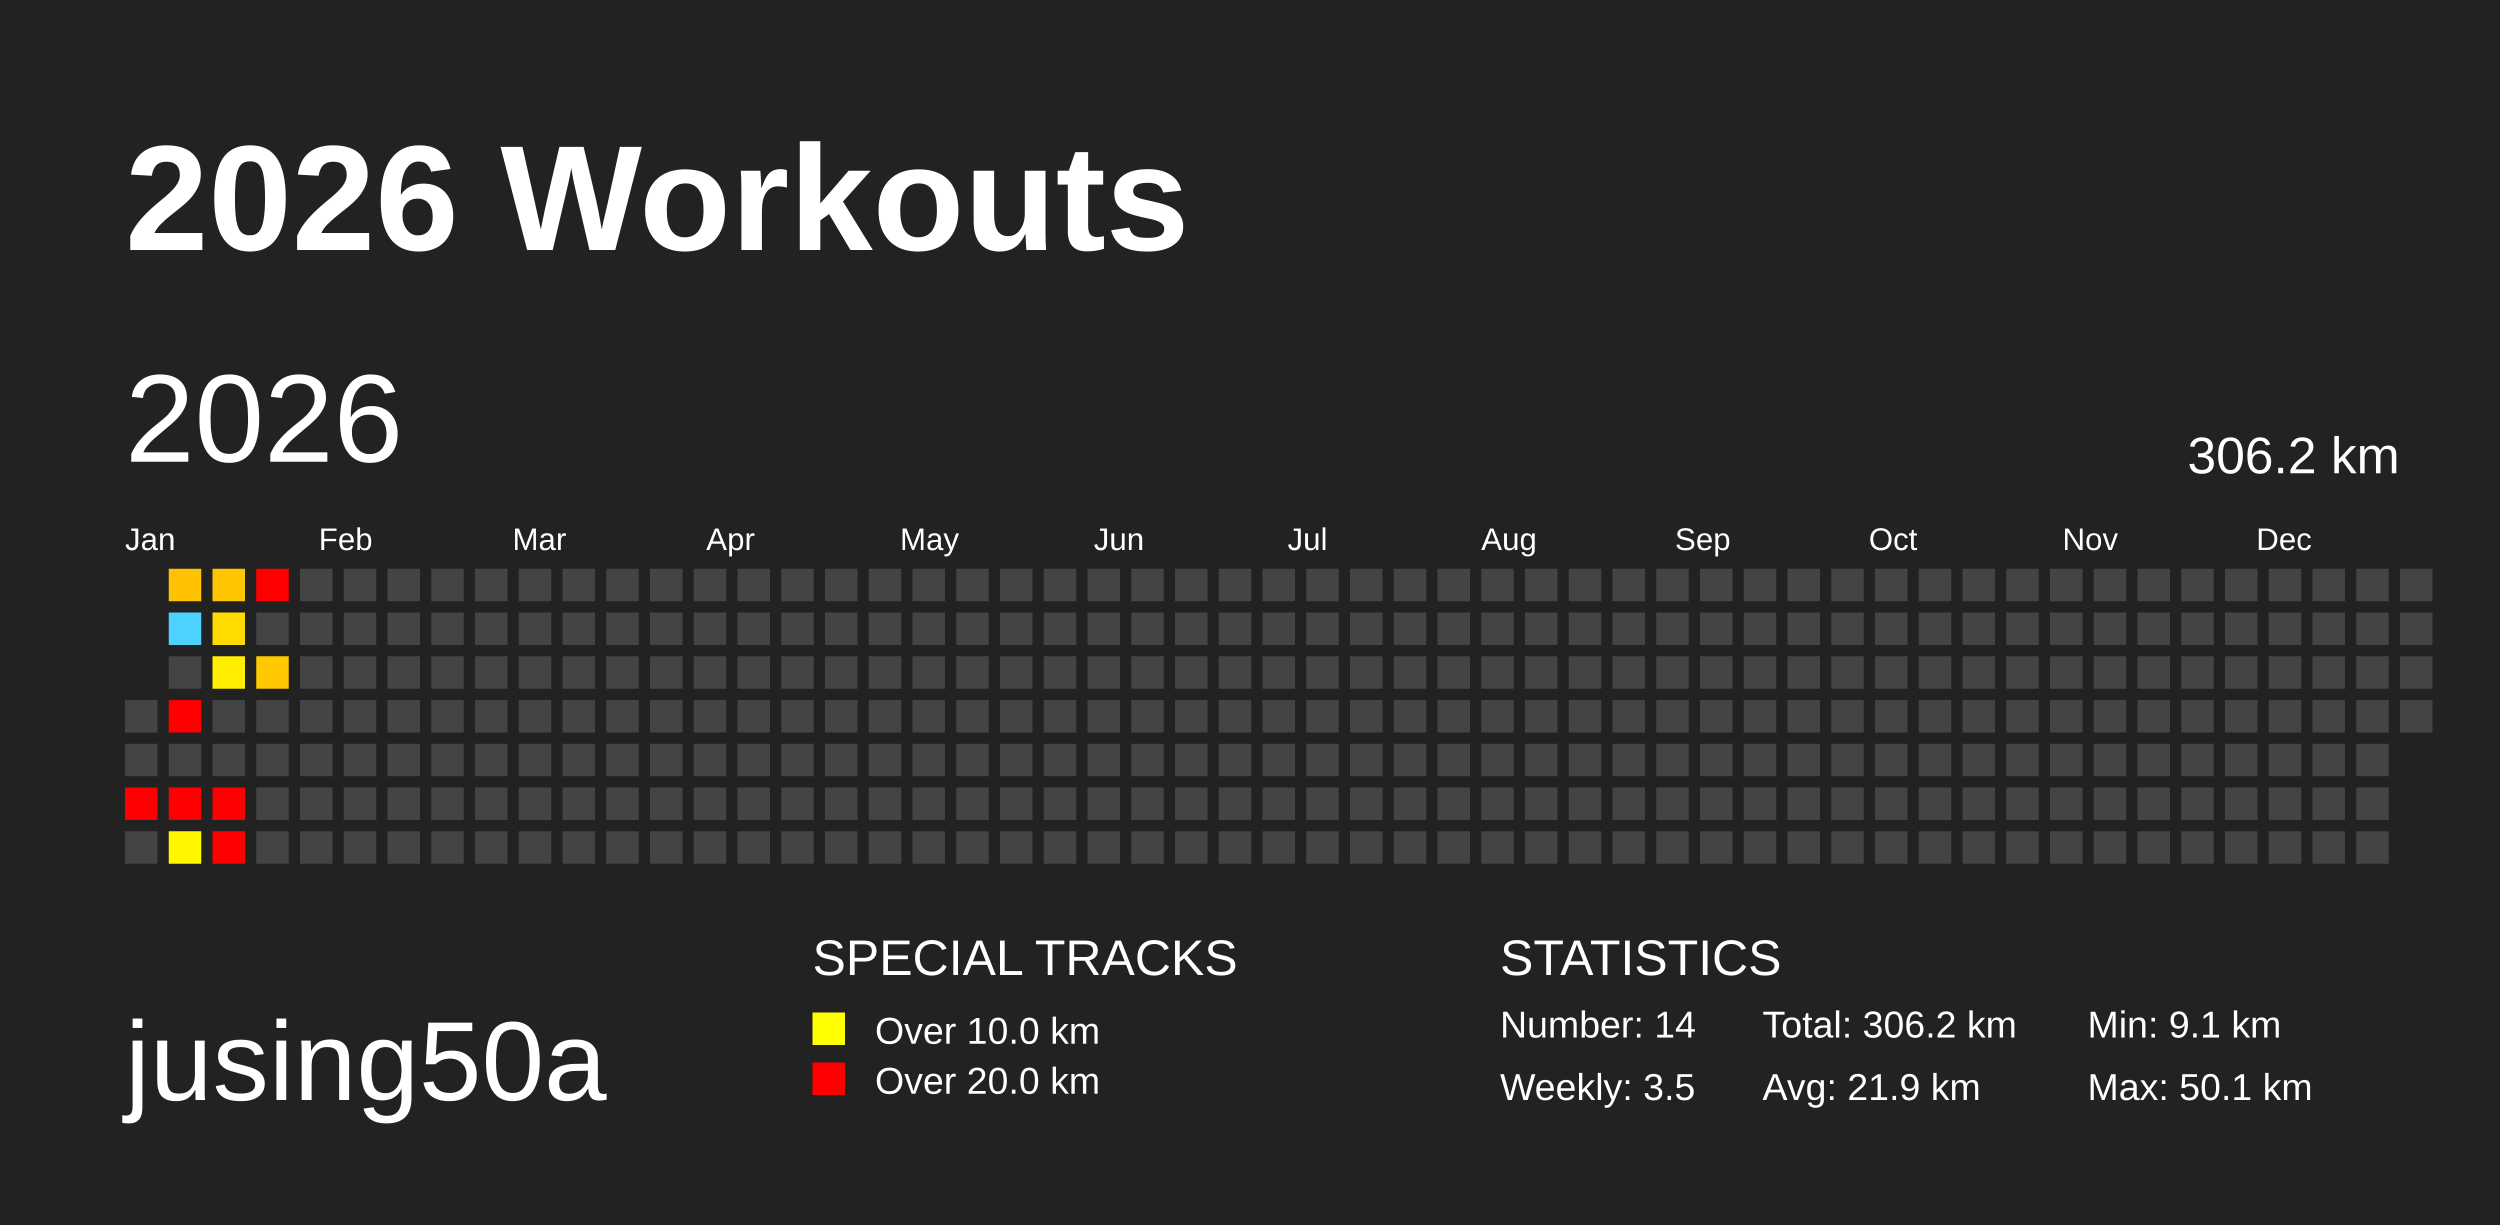
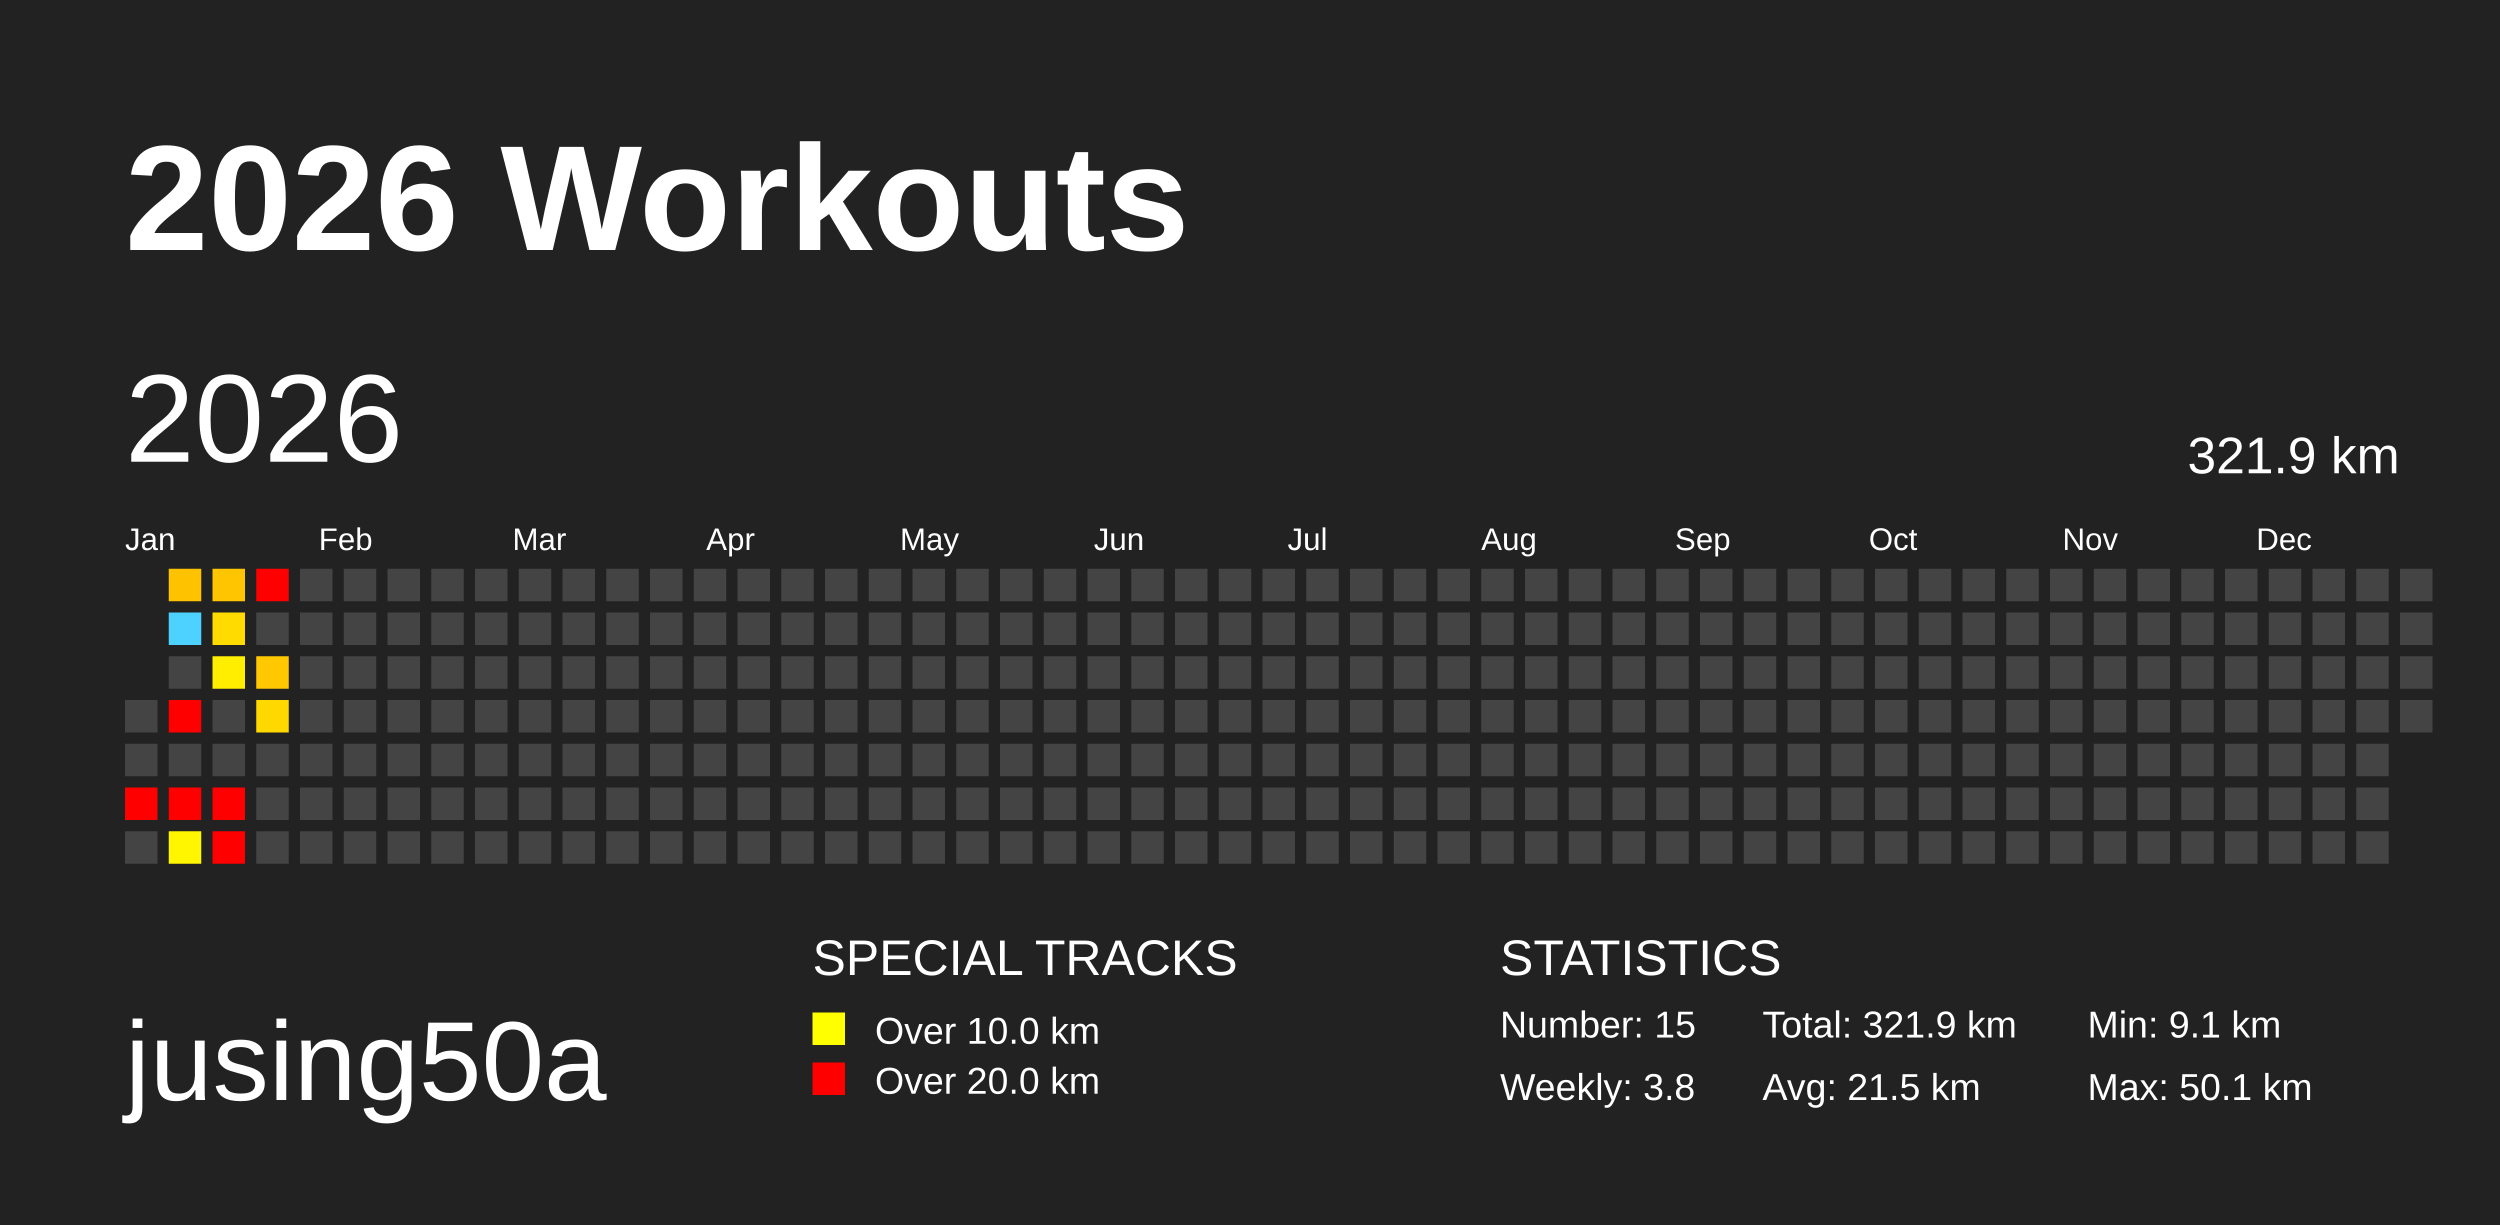
<svg xmlns="http://www.w3.org/2000/svg" baseProfile="full" height="98mm" version="1.1" viewBox="0,0,200,98" width="200mm">
  <defs />
  <rect fill="#222222" height="98" width="200" x="0" y="0" />
  <text fill="#FFFFFF" style="font-size:12px; font-family:Arial; font-weight:bold;" x="10" y="20">2026 Workouts</text>
  <text fill="#FFFFFF" style="font-size:9px; font-family:Arial" x="10" y="88">jusing50a</text>
  <text fill="#FFFFFF" style="font-size:4px; font-family:Arial" x="65" y="78">SPECIAL TRACKS</text>
  <rect fill="yellow" height="2.6" width="2.6" x="65" y="81" />
  <text fill="#FFFFFF" style="font-size:3px; font-family:Arial" x="70" y="83.5">Over 10.0 km</text>
  <rect fill="red" height="2.6" width="2.6" x="65" y="85" />
  <text fill="#FFFFFF" style="font-size:3px; font-family:Arial" x="70" y="87.5">Over 20.0 km</text>
  <text fill="#FFFFFF" style="font-size:4px; font-family:Arial" x="120" y="78">STATISTICS</text>
-   <text fill="#FFFFFF" style="font-size:3px; font-family:Arial" x="120" y="83">Number: 14</text>
-   <text fill="#FFFFFF" style="font-size:3px; font-family:Arial" x="120" y="88">Weekly: 3.5</text>
-   <text fill="#FFFFFF" style="font-size:3px; font-family:Arial" x="141" y="83">Total: 306.2 km</text>
-   <text fill="#FFFFFF" style="font-size:3px; font-family:Arial" x="141" y="88">Avg: 21.9 km</text>
+   <text fill="#FFFFFF" style="font-size:3px; font-family:Arial" x="120" y="83">Number: 15</text>
+   <text fill="#FFFFFF" style="font-size:3px; font-family:Arial" x="120" y="88">Weekly: 3.8</text>
+   <text fill="#FFFFFF" style="font-size:3px; font-family:Arial" x="141" y="83">Total: 321.9 km</text>
+   <text fill="#FFFFFF" style="font-size:3px; font-family:Arial" x="141" y="88">Avg: 21.5 km</text>
  <text fill="#FFFFFF" style="font-size:3px; font-family:Arial" x="167" y="83">Min: 9.1 km</text>
  <text fill="#FFFFFF" style="font-size:3px; font-family:Arial" x="167" y="88">Max: 50.1 km</text>
  <text dominant-baseline="hanging" fill="#FFFFFF" style="font-size:10.0px; font-family:Arial;" x="10" y="30">2026</text>
-   <text dominant-baseline="hanging" fill="#FFFFFF" style="font-size:4.125px; font-family:Arial;" x="175" y="35">306.2 km</text>
+   <text dominant-baseline="hanging" fill="#FFFFFF" style="font-size:4.125px; font-family:Arial;" x="175" y="35">321.9 km</text>
  <text fill="#FFFFFF" style="font-size:2.5px; font-family:Arial" x="10.0" y="44">Jan</text>
  <text fill="#FFFFFF" style="font-size:2.5px; font-family:Arial" x="25.5" y="44">Feb</text>
  <text fill="#FFFFFF" style="font-size:2.5px; font-family:Arial" x="41.0" y="44">Mar</text>
  <text fill="#FFFFFF" style="font-size:2.5px; font-family:Arial" x="56.5" y="44">Apr</text>
  <text fill="#FFFFFF" style="font-size:2.5px; font-family:Arial" x="72.0" y="44">May</text>
  <text fill="#FFFFFF" style="font-size:2.5px; font-family:Arial" x="87.5" y="44">Jun</text>
  <text fill="#FFFFFF" style="font-size:2.5px; font-family:Arial" x="103.0" y="44">Jul</text>
  <text fill="#FFFFFF" style="font-size:2.5px; font-family:Arial" x="118.5" y="44">Aug</text>
  <text fill="#FFFFFF" style="font-size:2.5px; font-family:Arial" x="134.0" y="44">Sep</text>
  <text fill="#FFFFFF" style="font-size:2.5px; font-family:Arial" x="149.5" y="44">Oct</text>
  <text fill="#FFFFFF" style="font-size:2.5px; font-family:Arial" x="165.0" y="44">Nov</text>
  <text fill="#FFFFFF" style="font-size:2.5px; font-family:Arial" x="180.5" y="44">Dec</text>
  <rect fill="#444444" height="2.6" width="2.6" x="10.0" y="56.0" />
  <rect fill="#444444" height="2.6" width="2.6" x="10.0" y="59.5" />
  <rect fill="red" height="2.6" width="2.6" x="10.0" y="63.0" />
  <rect fill="#444444" height="2.6" width="2.6" x="10.0" y="66.5" />
  <rect fill="#ffc200" height="2.6" width="2.6" x="13.5" y="45.5" />
  <rect fill="#4dd2ff" height="2.6" width="2.6" x="13.5" y="49.0" />
  <rect fill="#444444" height="2.6" width="2.6" x="13.5" y="52.5" />
  <rect fill="red" height="2.6" width="2.6" x="13.5" y="56.0" />
  <rect fill="#444444" height="2.6" width="2.6" x="13.5" y="59.5" />
  <rect fill="red" height="2.6" width="2.6" x="13.5" y="63.0" />
  <rect fill="#fff600" height="2.6" width="2.6" x="13.5" y="66.5" />
  <rect fill="#ffc500" height="2.6" width="2.6" x="17.0" y="45.5" />
  <rect fill="#ffdb00" height="2.6" width="2.6" x="17.0" y="49.0" />
  <rect fill="#ffee00" height="2.6" width="2.6" x="17.0" y="52.5" />
  <rect fill="#444444" height="2.6" width="2.6" x="17.0" y="56.0" />
  <rect fill="#444444" height="2.6" width="2.6" x="17.0" y="59.5" />
  <rect fill="red" height="2.6" width="2.6" x="17.0" y="63.0" />
  <rect fill="red" height="2.6" width="2.6" x="17.0" y="66.5" />
  <rect fill="red" height="2.6" width="2.6" x="20.5" y="45.5" />
  <rect fill="#444444" height="2.6" width="2.6" x="20.5" y="49.0" />
  <rect fill="#ffc800" height="2.6" width="2.6" x="20.5" y="52.5" />
-   <rect fill="#444444" height="2.6" width="2.6" x="20.5" y="56.0" />
+   <rect fill="#ffd800" height="2.6" width="2.6" x="20.5" y="56.0" />
  <rect fill="#444444" height="2.6" width="2.6" x="20.5" y="59.5" />
  <rect fill="#444444" height="2.6" width="2.6" x="20.5" y="63.0" />
  <rect fill="#444444" height="2.6" width="2.6" x="20.5" y="66.5" />
  <rect fill="#444444" height="2.6" width="2.6" x="24.0" y="45.5" />
  <rect fill="#444444" height="2.6" width="2.6" x="24.0" y="49.0" />
  <rect fill="#444444" height="2.6" width="2.6" x="24.0" y="52.5" />
  <rect fill="#444444" height="2.6" width="2.6" x="24.0" y="56.0" />
  <rect fill="#444444" height="2.6" width="2.6" x="24.0" y="59.5" />
  <rect fill="#444444" height="2.6" width="2.6" x="24.0" y="63.0" />
  <rect fill="#444444" height="2.6" width="2.6" x="24.0" y="66.5" />
  <rect fill="#444444" height="2.6" width="2.6" x="27.5" y="45.5" />
  <rect fill="#444444" height="2.6" width="2.6" x="27.5" y="49.0" />
  <rect fill="#444444" height="2.6" width="2.6" x="27.5" y="52.5" />
  <rect fill="#444444" height="2.6" width="2.6" x="27.5" y="56.0" />
  <rect fill="#444444" height="2.6" width="2.6" x="27.5" y="59.5" />
  <rect fill="#444444" height="2.6" width="2.6" x="27.5" y="63.0" />
  <rect fill="#444444" height="2.6" width="2.6" x="27.5" y="66.5" />
  <rect fill="#444444" height="2.6" width="2.6" x="31.0" y="45.5" />
  <rect fill="#444444" height="2.6" width="2.6" x="31.0" y="49.0" />
  <rect fill="#444444" height="2.6" width="2.6" x="31.0" y="52.5" />
  <rect fill="#444444" height="2.6" width="2.6" x="31.0" y="56.0" />
  <rect fill="#444444" height="2.6" width="2.6" x="31.0" y="59.5" />
  <rect fill="#444444" height="2.6" width="2.6" x="31.0" y="63.0" />
  <rect fill="#444444" height="2.6" width="2.6" x="31.0" y="66.5" />
  <rect fill="#444444" height="2.6" width="2.6" x="34.5" y="45.5" />
  <rect fill="#444444" height="2.6" width="2.6" x="34.5" y="49.0" />
  <rect fill="#444444" height="2.6" width="2.6" x="34.5" y="52.5" />
  <rect fill="#444444" height="2.6" width="2.6" x="34.5" y="56.0" />
  <rect fill="#444444" height="2.6" width="2.6" x="34.5" y="59.5" />
  <rect fill="#444444" height="2.6" width="2.6" x="34.5" y="63.0" />
  <rect fill="#444444" height="2.6" width="2.6" x="34.5" y="66.5" />
  <rect fill="#444444" height="2.6" width="2.6" x="38.0" y="45.5" />
  <rect fill="#444444" height="2.6" width="2.6" x="38.0" y="49.0" />
  <rect fill="#444444" height="2.6" width="2.6" x="38.0" y="52.5" />
  <rect fill="#444444" height="2.6" width="2.6" x="38.0" y="56.0" />
  <rect fill="#444444" height="2.6" width="2.6" x="38.0" y="59.5" />
  <rect fill="#444444" height="2.6" width="2.6" x="38.0" y="63.0" />
  <rect fill="#444444" height="2.6" width="2.6" x="38.0" y="66.5" />
  <rect fill="#444444" height="2.6" width="2.6" x="41.5" y="45.5" />
  <rect fill="#444444" height="2.6" width="2.6" x="41.5" y="49.0" />
  <rect fill="#444444" height="2.6" width="2.6" x="41.5" y="52.5" />
  <rect fill="#444444" height="2.6" width="2.6" x="41.5" y="56.0" />
  <rect fill="#444444" height="2.6" width="2.6" x="41.5" y="59.5" />
  <rect fill="#444444" height="2.6" width="2.6" x="41.5" y="63.0" />
  <rect fill="#444444" height="2.6" width="2.6" x="41.5" y="66.5" />
  <rect fill="#444444" height="2.6" width="2.6" x="45.0" y="45.5" />
  <rect fill="#444444" height="2.6" width="2.6" x="45.0" y="49.0" />
  <rect fill="#444444" height="2.6" width="2.6" x="45.0" y="52.5" />
  <rect fill="#444444" height="2.6" width="2.6" x="45.0" y="56.0" />
  <rect fill="#444444" height="2.6" width="2.6" x="45.0" y="59.5" />
  <rect fill="#444444" height="2.6" width="2.6" x="45.0" y="63.0" />
  <rect fill="#444444" height="2.6" width="2.6" x="45.0" y="66.5" />
  <rect fill="#444444" height="2.6" width="2.6" x="48.5" y="45.5" />
  <rect fill="#444444" height="2.6" width="2.6" x="48.5" y="49.0" />
  <rect fill="#444444" height="2.6" width="2.6" x="48.5" y="52.5" />
  <rect fill="#444444" height="2.6" width="2.6" x="48.5" y="56.0" />
  <rect fill="#444444" height="2.6" width="2.6" x="48.5" y="59.5" />
  <rect fill="#444444" height="2.6" width="2.6" x="48.5" y="63.0" />
  <rect fill="#444444" height="2.6" width="2.6" x="48.5" y="66.5" />
  <rect fill="#444444" height="2.6" width="2.6" x="52.0" y="45.5" />
  <rect fill="#444444" height="2.6" width="2.6" x="52.0" y="49.0" />
  <rect fill="#444444" height="2.6" width="2.6" x="52.0" y="52.5" />
  <rect fill="#444444" height="2.6" width="2.6" x="52.0" y="56.0" />
  <rect fill="#444444" height="2.6" width="2.6" x="52.0" y="59.5" />
  <rect fill="#444444" height="2.6" width="2.6" x="52.0" y="63.0" />
  <rect fill="#444444" height="2.6" width="2.6" x="52.0" y="66.5" />
  <rect fill="#444444" height="2.6" width="2.6" x="55.5" y="45.5" />
  <rect fill="#444444" height="2.6" width="2.6" x="55.5" y="49.0" />
  <rect fill="#444444" height="2.6" width="2.6" x="55.5" y="52.5" />
  <rect fill="#444444" height="2.6" width="2.6" x="55.5" y="56.0" />
  <rect fill="#444444" height="2.6" width="2.6" x="55.5" y="59.5" />
  <rect fill="#444444" height="2.6" width="2.6" x="55.5" y="63.0" />
  <rect fill="#444444" height="2.6" width="2.6" x="55.5" y="66.5" />
  <rect fill="#444444" height="2.6" width="2.6" x="59.0" y="45.5" />
  <rect fill="#444444" height="2.6" width="2.6" x="59.0" y="49.0" />
  <rect fill="#444444" height="2.6" width="2.6" x="59.0" y="52.5" />
  <rect fill="#444444" height="2.6" width="2.6" x="59.0" y="56.0" />
  <rect fill="#444444" height="2.6" width="2.6" x="59.0" y="59.5" />
  <rect fill="#444444" height="2.6" width="2.6" x="59.0" y="63.0" />
  <rect fill="#444444" height="2.6" width="2.6" x="59.0" y="66.5" />
  <rect fill="#444444" height="2.6" width="2.6" x="62.5" y="45.5" />
  <rect fill="#444444" height="2.6" width="2.6" x="62.5" y="49.0" />
  <rect fill="#444444" height="2.6" width="2.6" x="62.5" y="52.5" />
  <rect fill="#444444" height="2.6" width="2.6" x="62.5" y="56.0" />
  <rect fill="#444444" height="2.6" width="2.6" x="62.5" y="59.5" />
  <rect fill="#444444" height="2.6" width="2.6" x="62.5" y="63.0" />
  <rect fill="#444444" height="2.6" width="2.6" x="62.5" y="66.5" />
  <rect fill="#444444" height="2.6" width="2.6" x="66.0" y="45.5" />
  <rect fill="#444444" height="2.6" width="2.6" x="66.0" y="49.0" />
  <rect fill="#444444" height="2.6" width="2.6" x="66.0" y="52.5" />
  <rect fill="#444444" height="2.6" width="2.6" x="66.0" y="56.0" />
  <rect fill="#444444" height="2.6" width="2.6" x="66.0" y="59.5" />
  <rect fill="#444444" height="2.6" width="2.6" x="66.0" y="63.0" />
  <rect fill="#444444" height="2.6" width="2.6" x="66.0" y="66.5" />
  <rect fill="#444444" height="2.6" width="2.6" x="69.5" y="45.5" />
  <rect fill="#444444" height="2.6" width="2.6" x="69.5" y="49.0" />
  <rect fill="#444444" height="2.6" width="2.6" x="69.5" y="52.5" />
  <rect fill="#444444" height="2.6" width="2.6" x="69.5" y="56.0" />
  <rect fill="#444444" height="2.6" width="2.6" x="69.5" y="59.5" />
  <rect fill="#444444" height="2.6" width="2.6" x="69.5" y="63.0" />
  <rect fill="#444444" height="2.6" width="2.6" x="69.5" y="66.5" />
  <rect fill="#444444" height="2.6" width="2.6" x="73.0" y="45.5" />
  <rect fill="#444444" height="2.6" width="2.6" x="73.0" y="49.0" />
  <rect fill="#444444" height="2.6" width="2.6" x="73.0" y="52.5" />
  <rect fill="#444444" height="2.6" width="2.6" x="73.0" y="56.0" />
  <rect fill="#444444" height="2.6" width="2.6" x="73.0" y="59.5" />
  <rect fill="#444444" height="2.6" width="2.6" x="73.0" y="63.0" />
  <rect fill="#444444" height="2.6" width="2.6" x="73.0" y="66.5" />
  <rect fill="#444444" height="2.6" width="2.6" x="76.5" y="45.5" />
  <rect fill="#444444" height="2.6" width="2.6" x="76.5" y="49.0" />
  <rect fill="#444444" height="2.6" width="2.6" x="76.5" y="52.5" />
  <rect fill="#444444" height="2.6" width="2.6" x="76.5" y="56.0" />
  <rect fill="#444444" height="2.6" width="2.6" x="76.5" y="59.5" />
  <rect fill="#444444" height="2.6" width="2.6" x="76.5" y="63.0" />
  <rect fill="#444444" height="2.6" width="2.6" x="76.5" y="66.5" />
  <rect fill="#444444" height="2.6" width="2.6" x="80.0" y="45.5" />
  <rect fill="#444444" height="2.6" width="2.6" x="80.0" y="49.0" />
  <rect fill="#444444" height="2.6" width="2.6" x="80.0" y="52.5" />
  <rect fill="#444444" height="2.6" width="2.6" x="80.0" y="56.0" />
  <rect fill="#444444" height="2.6" width="2.6" x="80.0" y="59.5" />
  <rect fill="#444444" height="2.6" width="2.6" x="80.0" y="63.0" />
  <rect fill="#444444" height="2.6" width="2.6" x="80.0" y="66.5" />
  <rect fill="#444444" height="2.6" width="2.6" x="83.5" y="45.5" />
  <rect fill="#444444" height="2.6" width="2.6" x="83.5" y="49.0" />
  <rect fill="#444444" height="2.6" width="2.6" x="83.5" y="52.5" />
  <rect fill="#444444" height="2.6" width="2.6" x="83.5" y="56.0" />
  <rect fill="#444444" height="2.6" width="2.6" x="83.5" y="59.5" />
  <rect fill="#444444" height="2.6" width="2.6" x="83.5" y="63.0" />
  <rect fill="#444444" height="2.6" width="2.6" x="83.5" y="66.5" />
  <rect fill="#444444" height="2.6" width="2.6" x="87.0" y="45.5" />
  <rect fill="#444444" height="2.6" width="2.6" x="87.0" y="49.0" />
  <rect fill="#444444" height="2.6" width="2.6" x="87.0" y="52.5" />
  <rect fill="#444444" height="2.6" width="2.6" x="87.0" y="56.0" />
  <rect fill="#444444" height="2.6" width="2.6" x="87.0" y="59.5" />
  <rect fill="#444444" height="2.6" width="2.6" x="87.0" y="63.0" />
  <rect fill="#444444" height="2.6" width="2.6" x="87.0" y="66.5" />
  <rect fill="#444444" height="2.6" width="2.6" x="90.5" y="45.5" />
  <rect fill="#444444" height="2.6" width="2.6" x="90.5" y="49.0" />
  <rect fill="#444444" height="2.6" width="2.6" x="90.5" y="52.5" />
  <rect fill="#444444" height="2.6" width="2.6" x="90.5" y="56.0" />
  <rect fill="#444444" height="2.6" width="2.6" x="90.5" y="59.5" />
  <rect fill="#444444" height="2.6" width="2.6" x="90.5" y="63.0" />
  <rect fill="#444444" height="2.6" width="2.6" x="90.5" y="66.5" />
  <rect fill="#444444" height="2.6" width="2.6" x="94.0" y="45.5" />
  <rect fill="#444444" height="2.6" width="2.6" x="94.0" y="49.0" />
  <rect fill="#444444" height="2.6" width="2.6" x="94.0" y="52.5" />
  <rect fill="#444444" height="2.6" width="2.6" x="94.0" y="56.0" />
  <rect fill="#444444" height="2.6" width="2.6" x="94.0" y="59.5" />
  <rect fill="#444444" height="2.6" width="2.6" x="94.0" y="63.0" />
  <rect fill="#444444" height="2.6" width="2.6" x="94.0" y="66.5" />
  <rect fill="#444444" height="2.6" width="2.6" x="97.5" y="45.5" />
  <rect fill="#444444" height="2.6" width="2.6" x="97.5" y="49.0" />
  <rect fill="#444444" height="2.6" width="2.6" x="97.5" y="52.5" />
  <rect fill="#444444" height="2.6" width="2.6" x="97.5" y="56.0" />
  <rect fill="#444444" height="2.6" width="2.6" x="97.5" y="59.5" />
  <rect fill="#444444" height="2.6" width="2.6" x="97.5" y="63.0" />
  <rect fill="#444444" height="2.6" width="2.6" x="97.5" y="66.5" />
  <rect fill="#444444" height="2.6" width="2.6" x="101.0" y="45.5" />
  <rect fill="#444444" height="2.6" width="2.6" x="101.0" y="49.0" />
  <rect fill="#444444" height="2.6" width="2.6" x="101.0" y="52.5" />
  <rect fill="#444444" height="2.6" width="2.6" x="101.0" y="56.0" />
  <rect fill="#444444" height="2.6" width="2.6" x="101.0" y="59.5" />
  <rect fill="#444444" height="2.6" width="2.6" x="101.0" y="63.0" />
  <rect fill="#444444" height="2.6" width="2.6" x="101.0" y="66.5" />
  <rect fill="#444444" height="2.6" width="2.6" x="104.5" y="45.5" />
  <rect fill="#444444" height="2.6" width="2.6" x="104.5" y="49.0" />
  <rect fill="#444444" height="2.6" width="2.6" x="104.5" y="52.5" />
  <rect fill="#444444" height="2.6" width="2.6" x="104.5" y="56.0" />
  <rect fill="#444444" height="2.6" width="2.6" x="104.5" y="59.5" />
  <rect fill="#444444" height="2.6" width="2.6" x="104.5" y="63.0" />
  <rect fill="#444444" height="2.6" width="2.6" x="104.5" y="66.5" />
  <rect fill="#444444" height="2.6" width="2.6" x="108.0" y="45.5" />
  <rect fill="#444444" height="2.6" width="2.6" x="108.0" y="49.0" />
  <rect fill="#444444" height="2.6" width="2.6" x="108.0" y="52.5" />
  <rect fill="#444444" height="2.6" width="2.6" x="108.0" y="56.0" />
  <rect fill="#444444" height="2.6" width="2.6" x="108.0" y="59.5" />
  <rect fill="#444444" height="2.6" width="2.6" x="108.0" y="63.0" />
  <rect fill="#444444" height="2.6" width="2.6" x="108.0" y="66.5" />
  <rect fill="#444444" height="2.6" width="2.6" x="111.5" y="45.5" />
  <rect fill="#444444" height="2.6" width="2.6" x="111.5" y="49.0" />
  <rect fill="#444444" height="2.6" width="2.6" x="111.5" y="52.5" />
  <rect fill="#444444" height="2.6" width="2.6" x="111.5" y="56.0" />
  <rect fill="#444444" height="2.6" width="2.6" x="111.5" y="59.5" />
  <rect fill="#444444" height="2.6" width="2.6" x="111.5" y="63.0" />
  <rect fill="#444444" height="2.6" width="2.6" x="111.5" y="66.5" />
  <rect fill="#444444" height="2.6" width="2.6" x="115.0" y="45.5" />
  <rect fill="#444444" height="2.6" width="2.6" x="115.0" y="49.0" />
  <rect fill="#444444" height="2.6" width="2.6" x="115.0" y="52.5" />
  <rect fill="#444444" height="2.6" width="2.6" x="115.0" y="56.0" />
  <rect fill="#444444" height="2.6" width="2.6" x="115.0" y="59.5" />
  <rect fill="#444444" height="2.6" width="2.6" x="115.0" y="63.0" />
  <rect fill="#444444" height="2.6" width="2.6" x="115.0" y="66.5" />
  <rect fill="#444444" height="2.6" width="2.6" x="118.5" y="45.5" />
  <rect fill="#444444" height="2.6" width="2.6" x="118.5" y="49.0" />
  <rect fill="#444444" height="2.6" width="2.6" x="118.5" y="52.5" />
  <rect fill="#444444" height="2.6" width="2.6" x="118.5" y="56.0" />
  <rect fill="#444444" height="2.6" width="2.6" x="118.5" y="59.5" />
  <rect fill="#444444" height="2.6" width="2.6" x="118.5" y="63.0" />
  <rect fill="#444444" height="2.6" width="2.6" x="118.5" y="66.5" />
  <rect fill="#444444" height="2.6" width="2.6" x="122.0" y="45.5" />
  <rect fill="#444444" height="2.6" width="2.6" x="122.0" y="49.0" />
  <rect fill="#444444" height="2.6" width="2.6" x="122.0" y="52.5" />
  <rect fill="#444444" height="2.6" width="2.6" x="122.0" y="56.0" />
  <rect fill="#444444" height="2.6" width="2.6" x="122.0" y="59.5" />
  <rect fill="#444444" height="2.6" width="2.6" x="122.0" y="63.0" />
  <rect fill="#444444" height="2.6" width="2.6" x="122.0" y="66.5" />
  <rect fill="#444444" height="2.6" width="2.6" x="125.5" y="45.5" />
  <rect fill="#444444" height="2.6" width="2.6" x="125.5" y="49.0" />
  <rect fill="#444444" height="2.6" width="2.6" x="125.5" y="52.5" />
  <rect fill="#444444" height="2.6" width="2.6" x="125.5" y="56.0" />
  <rect fill="#444444" height="2.6" width="2.6" x="125.5" y="59.5" />
  <rect fill="#444444" height="2.6" width="2.6" x="125.5" y="63.0" />
  <rect fill="#444444" height="2.6" width="2.6" x="125.5" y="66.5" />
  <rect fill="#444444" height="2.6" width="2.6" x="129.0" y="45.5" />
  <rect fill="#444444" height="2.6" width="2.6" x="129.0" y="49.0" />
  <rect fill="#444444" height="2.6" width="2.6" x="129.0" y="52.5" />
  <rect fill="#444444" height="2.6" width="2.6" x="129.0" y="56.0" />
  <rect fill="#444444" height="2.6" width="2.6" x="129.0" y="59.5" />
  <rect fill="#444444" height="2.6" width="2.6" x="129.0" y="63.0" />
  <rect fill="#444444" height="2.6" width="2.6" x="129.0" y="66.5" />
  <rect fill="#444444" height="2.6" width="2.6" x="132.5" y="45.5" />
  <rect fill="#444444" height="2.6" width="2.6" x="132.5" y="49.0" />
  <rect fill="#444444" height="2.6" width="2.6" x="132.5" y="52.5" />
  <rect fill="#444444" height="2.6" width="2.6" x="132.5" y="56.0" />
  <rect fill="#444444" height="2.6" width="2.6" x="132.5" y="59.5" />
  <rect fill="#444444" height="2.6" width="2.6" x="132.5" y="63.0" />
  <rect fill="#444444" height="2.6" width="2.6" x="132.5" y="66.5" />
  <rect fill="#444444" height="2.6" width="2.6" x="136.0" y="45.5" />
  <rect fill="#444444" height="2.6" width="2.6" x="136.0" y="49.0" />
  <rect fill="#444444" height="2.6" width="2.6" x="136.0" y="52.5" />
  <rect fill="#444444" height="2.6" width="2.6" x="136.0" y="56.0" />
  <rect fill="#444444" height="2.6" width="2.6" x="136.0" y="59.5" />
  <rect fill="#444444" height="2.6" width="2.6" x="136.0" y="63.0" />
  <rect fill="#444444" height="2.6" width="2.6" x="136.0" y="66.5" />
  <rect fill="#444444" height="2.6" width="2.6" x="139.5" y="45.5" />
  <rect fill="#444444" height="2.6" width="2.6" x="139.5" y="49.0" />
  <rect fill="#444444" height="2.6" width="2.6" x="139.5" y="52.5" />
  <rect fill="#444444" height="2.6" width="2.6" x="139.5" y="56.0" />
  <rect fill="#444444" height="2.6" width="2.6" x="139.5" y="59.5" />
  <rect fill="#444444" height="2.6" width="2.6" x="139.5" y="63.0" />
  <rect fill="#444444" height="2.6" width="2.6" x="139.5" y="66.5" />
  <rect fill="#444444" height="2.6" width="2.6" x="143.0" y="45.5" />
  <rect fill="#444444" height="2.6" width="2.6" x="143.0" y="49.0" />
  <rect fill="#444444" height="2.6" width="2.6" x="143.0" y="52.5" />
  <rect fill="#444444" height="2.6" width="2.6" x="143.0" y="56.0" />
  <rect fill="#444444" height="2.6" width="2.6" x="143.0" y="59.5" />
  <rect fill="#444444" height="2.6" width="2.6" x="143.0" y="63.0" />
  <rect fill="#444444" height="2.6" width="2.6" x="143.0" y="66.5" />
  <rect fill="#444444" height="2.6" width="2.6" x="146.5" y="45.5" />
  <rect fill="#444444" height="2.6" width="2.6" x="146.5" y="49.0" />
  <rect fill="#444444" height="2.6" width="2.6" x="146.5" y="52.5" />
  <rect fill="#444444" height="2.6" width="2.6" x="146.5" y="56.0" />
  <rect fill="#444444" height="2.6" width="2.6" x="146.5" y="59.5" />
  <rect fill="#444444" height="2.6" width="2.6" x="146.5" y="63.0" />
  <rect fill="#444444" height="2.6" width="2.6" x="146.5" y="66.5" />
  <rect fill="#444444" height="2.6" width="2.6" x="150.0" y="45.5" />
  <rect fill="#444444" height="2.6" width="2.6" x="150.0" y="49.0" />
  <rect fill="#444444" height="2.6" width="2.6" x="150.0" y="52.5" />
  <rect fill="#444444" height="2.6" width="2.6" x="150.0" y="56.0" />
  <rect fill="#444444" height="2.6" width="2.6" x="150.0" y="59.5" />
  <rect fill="#444444" height="2.6" width="2.6" x="150.0" y="63.0" />
  <rect fill="#444444" height="2.6" width="2.6" x="150.0" y="66.5" />
  <rect fill="#444444" height="2.6" width="2.6" x="153.5" y="45.5" />
  <rect fill="#444444" height="2.6" width="2.6" x="153.5" y="49.0" />
  <rect fill="#444444" height="2.6" width="2.6" x="153.5" y="52.5" />
  <rect fill="#444444" height="2.6" width="2.6" x="153.5" y="56.0" />
  <rect fill="#444444" height="2.6" width="2.6" x="153.5" y="59.5" />
  <rect fill="#444444" height="2.6" width="2.6" x="153.5" y="63.0" />
  <rect fill="#444444" height="2.6" width="2.6" x="153.5" y="66.5" />
  <rect fill="#444444" height="2.6" width="2.6" x="157.0" y="45.5" />
  <rect fill="#444444" height="2.6" width="2.6" x="157.0" y="49.0" />
  <rect fill="#444444" height="2.6" width="2.6" x="157.0" y="52.5" />
  <rect fill="#444444" height="2.6" width="2.6" x="157.0" y="56.0" />
  <rect fill="#444444" height="2.6" width="2.6" x="157.0" y="59.5" />
  <rect fill="#444444" height="2.6" width="2.6" x="157.0" y="63.0" />
  <rect fill="#444444" height="2.6" width="2.6" x="157.0" y="66.5" />
  <rect fill="#444444" height="2.6" width="2.6" x="160.5" y="45.5" />
  <rect fill="#444444" height="2.6" width="2.6" x="160.5" y="49.0" />
  <rect fill="#444444" height="2.6" width="2.6" x="160.5" y="52.5" />
  <rect fill="#444444" height="2.6" width="2.6" x="160.5" y="56.0" />
  <rect fill="#444444" height="2.6" width="2.6" x="160.5" y="59.5" />
  <rect fill="#444444" height="2.6" width="2.6" x="160.5" y="63.0" />
  <rect fill="#444444" height="2.6" width="2.6" x="160.5" y="66.5" />
  <rect fill="#444444" height="2.6" width="2.6" x="164.0" y="45.5" />
  <rect fill="#444444" height="2.6" width="2.6" x="164.0" y="49.0" />
  <rect fill="#444444" height="2.6" width="2.6" x="164.0" y="52.5" />
  <rect fill="#444444" height="2.6" width="2.6" x="164.0" y="56.0" />
  <rect fill="#444444" height="2.6" width="2.6" x="164.0" y="59.5" />
  <rect fill="#444444" height="2.6" width="2.6" x="164.0" y="63.0" />
  <rect fill="#444444" height="2.6" width="2.6" x="164.0" y="66.5" />
  <rect fill="#444444" height="2.6" width="2.6" x="167.5" y="45.5" />
  <rect fill="#444444" height="2.6" width="2.6" x="167.5" y="49.0" />
  <rect fill="#444444" height="2.6" width="2.6" x="167.5" y="52.5" />
  <rect fill="#444444" height="2.6" width="2.6" x="167.5" y="56.0" />
  <rect fill="#444444" height="2.6" width="2.6" x="167.5" y="59.5" />
  <rect fill="#444444" height="2.6" width="2.6" x="167.5" y="63.0" />
  <rect fill="#444444" height="2.6" width="2.6" x="167.5" y="66.5" />
  <rect fill="#444444" height="2.6" width="2.6" x="171.0" y="45.5" />
  <rect fill="#444444" height="2.6" width="2.6" x="171.0" y="49.0" />
  <rect fill="#444444" height="2.6" width="2.6" x="171.0" y="52.5" />
  <rect fill="#444444" height="2.6" width="2.6" x="171.0" y="56.0" />
  <rect fill="#444444" height="2.6" width="2.6" x="171.0" y="59.5" />
  <rect fill="#444444" height="2.6" width="2.6" x="171.0" y="63.0" />
  <rect fill="#444444" height="2.6" width="2.6" x="171.0" y="66.5" />
  <rect fill="#444444" height="2.6" width="2.6" x="174.5" y="45.5" />
  <rect fill="#444444" height="2.6" width="2.6" x="174.5" y="49.0" />
  <rect fill="#444444" height="2.6" width="2.6" x="174.5" y="52.5" />
  <rect fill="#444444" height="2.6" width="2.6" x="174.5" y="56.0" />
  <rect fill="#444444" height="2.6" width="2.6" x="174.5" y="59.5" />
  <rect fill="#444444" height="2.6" width="2.6" x="174.5" y="63.0" />
  <rect fill="#444444" height="2.6" width="2.6" x="174.5" y="66.5" />
  <rect fill="#444444" height="2.6" width="2.6" x="178.0" y="45.5" />
  <rect fill="#444444" height="2.6" width="2.6" x="178.0" y="49.0" />
  <rect fill="#444444" height="2.6" width="2.6" x="178.0" y="52.5" />
  <rect fill="#444444" height="2.6" width="2.6" x="178.0" y="56.0" />
  <rect fill="#444444" height="2.6" width="2.6" x="178.0" y="59.5" />
  <rect fill="#444444" height="2.6" width="2.6" x="178.0" y="63.0" />
  <rect fill="#444444" height="2.6" width="2.6" x="178.0" y="66.5" />
  <rect fill="#444444" height="2.6" width="2.6" x="181.5" y="45.5" />
  <rect fill="#444444" height="2.6" width="2.6" x="181.5" y="49.0" />
  <rect fill="#444444" height="2.6" width="2.6" x="181.5" y="52.5" />
  <rect fill="#444444" height="2.6" width="2.6" x="181.5" y="56.0" />
  <rect fill="#444444" height="2.6" width="2.6" x="181.5" y="59.5" />
  <rect fill="#444444" height="2.6" width="2.6" x="181.5" y="63.0" />
  <rect fill="#444444" height="2.6" width="2.6" x="181.5" y="66.5" />
  <rect fill="#444444" height="2.6" width="2.6" x="185.0" y="45.5" />
  <rect fill="#444444" height="2.6" width="2.6" x="185.0" y="49.0" />
  <rect fill="#444444" height="2.6" width="2.6" x="185.0" y="52.5" />
  <rect fill="#444444" height="2.6" width="2.6" x="185.0" y="56.0" />
  <rect fill="#444444" height="2.6" width="2.6" x="185.0" y="59.5" />
  <rect fill="#444444" height="2.6" width="2.6" x="185.0" y="63.0" />
  <rect fill="#444444" height="2.6" width="2.6" x="185.0" y="66.5" />
  <rect fill="#444444" height="2.6" width="2.6" x="188.5" y="45.5" />
  <rect fill="#444444" height="2.6" width="2.6" x="188.5" y="49.0" />
  <rect fill="#444444" height="2.6" width="2.6" x="188.5" y="52.5" />
  <rect fill="#444444" height="2.6" width="2.6" x="188.5" y="56.0" />
  <rect fill="#444444" height="2.6" width="2.6" x="188.5" y="59.5" />
  <rect fill="#444444" height="2.6" width="2.6" x="188.5" y="63.0" />
  <rect fill="#444444" height="2.6" width="2.6" x="188.5" y="66.5" />
  <rect fill="#444444" height="2.6" width="2.6" x="192.0" y="45.5" />
  <rect fill="#444444" height="2.6" width="2.6" x="192.0" y="49.0" />
  <rect fill="#444444" height="2.6" width="2.6" x="192.0" y="52.5" />
  <rect fill="#444444" height="2.6" width="2.6" x="192.0" y="56.0" />
</svg>
